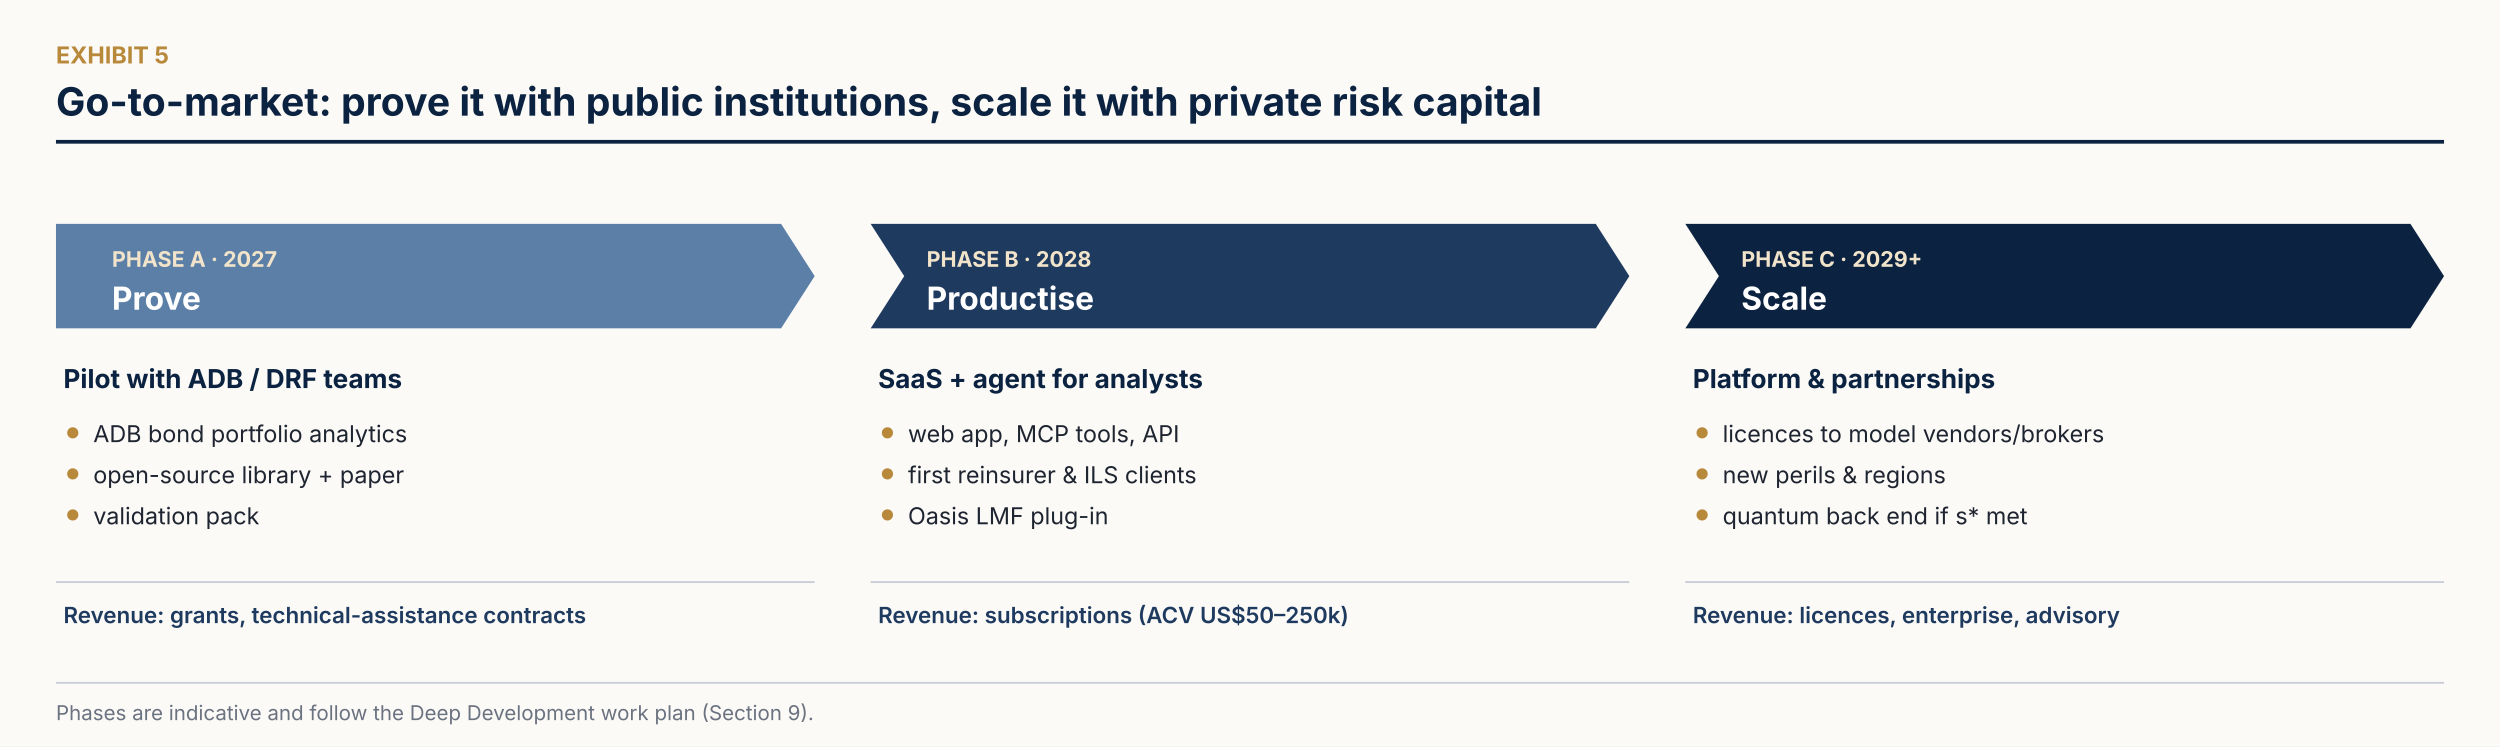
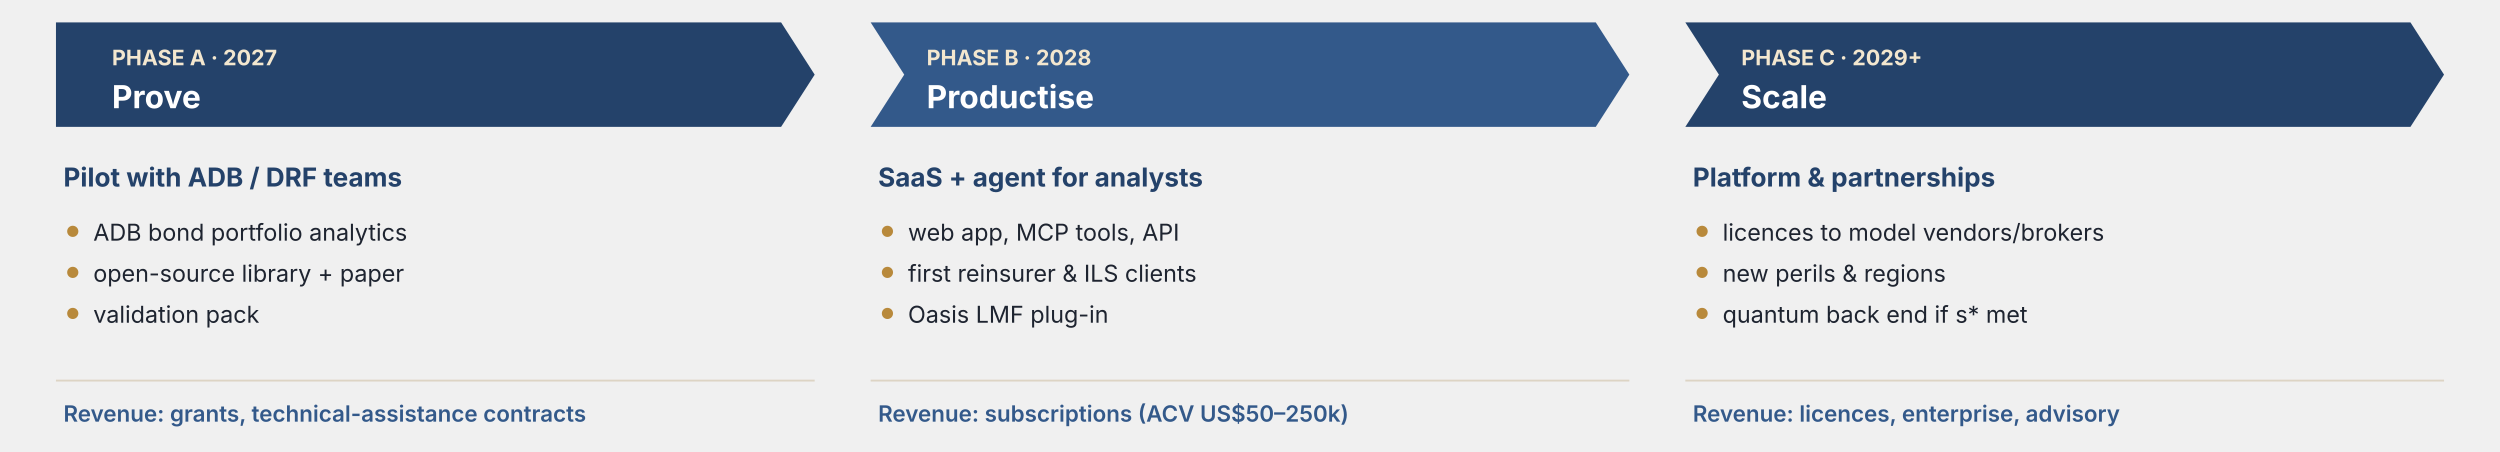
- <svg xmlns="http://www.w3.org/2000/svg" viewBox="0 0 1340 400" width="1340" height="400" font-family="Inter, 'Helvetica Neue', Arial, sans-serif">
-   <rect width="1340" height="400" fill="#FBFAF7" />
-   <text x="30" y="34" font-size="12.5" fill="#B8893B" font-weight="700" text-anchor="start">EXHIBIT 5</text>
-   <text x="30" y="62" font-size="21" fill="#0B2341" font-weight="700" text-anchor="start">Go-to-market: prove it with public institutions, scale it with private risk capital</text>
-   <line x1="30" y1="76" x2="1310" y2="76" stroke="#0B2341" stroke-width="2" />
-   <polygon points="30.0,120 418.667,120 436.667,148 418.667,176 30.0,176 30.0,148" fill="#5B7FA6" />
-   <text x="60.0" y="143" font-size="11.5" fill="#F1E4CB" font-weight="700" text-anchor="start">PHASE A · 2027</text>
-   <text x="60.0" y="166" font-size="17" fill="#FFFFFF" font-weight="700" text-anchor="start">Prove</text>
-   <text x="34.0" y="208" font-size="14" fill="#0B2341" font-weight="700" text-anchor="start">Pilot with ADB / DRF teams</text>
-   <circle cx="39.0" cy="232" r="3" fill="#B8893B" />
-   <text x="50.0" y="237" font-size="12.5" fill="#1E2430" font-weight="400" text-anchor="start">ADB bond portfolio analytics</text>
-   <circle cx="39.0" cy="254" r="3" fill="#B8893B" />
-   <text x="50.0" y="259" font-size="12.5" fill="#1E2430" font-weight="400" text-anchor="start">open-source library + paper</text>
-   <circle cx="39.0" cy="276" r="3" fill="#B8893B" />
-   <text x="50.0" y="281" font-size="12.5" fill="#1E2430" font-weight="400" text-anchor="start">validation pack</text>
-   <line x1="30.0" y1="312" x2="436.667" y2="312" stroke="#C9CED6" />
-   <text x="34.0" y="334" font-size="12" fill="#1F3A5F" font-weight="600" text-anchor="start">Revenue: grants, technical-assistance contracts</text>
-   <polygon points="466.667,120 855.333,120 873.333,148 855.333,176 466.667,176 484.667,148" fill="#1F3A5F" />
-   <text x="496.667" y="143" font-size="11.5" fill="#F1E4CB" font-weight="700" text-anchor="start">PHASE B · 2028</text>
-   <text x="496.667" y="166" font-size="17" fill="#FFFFFF" font-weight="700" text-anchor="start">Productise</text>
-   <text x="470.667" y="208" font-size="14" fill="#0B2341" font-weight="700" text-anchor="start">SaaS + agent for analysts</text>
-   <circle cx="475.667" cy="232" r="3" fill="#B8893B" />
-   <text x="486.667" y="237" font-size="12.5" fill="#1E2430" font-weight="400" text-anchor="start">web app, MCP tools, API</text>
-   <circle cx="475.667" cy="254" r="3" fill="#B8893B" />
-   <text x="486.667" y="259" font-size="12.5" fill="#1E2430" font-weight="400" text-anchor="start">first reinsurer &amp; ILS clients</text>
-   <circle cx="475.667" cy="276" r="3" fill="#B8893B" />
-   <text x="486.667" y="281" font-size="12.5" fill="#1E2430" font-weight="400" text-anchor="start">Oasis LMF plug-in</text>
-   <line x1="466.667" y1="312" x2="873.333" y2="312" stroke="#C9CED6" />
-   <text x="470.667" y="334" font-size="12" fill="#1F3A5F" font-weight="600" text-anchor="start">Revenue: subscriptions (ACV US$50–250k)</text>
-   <polygon points="903.333,120 1292.0,120 1310.0,148 1292.0,176 903.333,176 921.333,148" fill="#0B2341" />
-   <text x="933.333" y="143" font-size="11.5" fill="#F1E4CB" font-weight="700" text-anchor="start">PHASE C · 2029+</text>
-   <text x="933.333" y="166" font-size="17" fill="#FFFFFF" font-weight="700" text-anchor="start">Scale</text>
-   <text x="907.333" y="208" font-size="14" fill="#0B2341" font-weight="700" text-anchor="start">Platform &amp; partnerships</text>
-   <circle cx="912.333" cy="232" r="3" fill="#B8893B" />
-   <text x="923.333" y="237" font-size="12.5" fill="#1E2430" font-weight="400" text-anchor="start">licences to model vendors/brokers</text>
-   <circle cx="912.333" cy="254" r="3" fill="#B8893B" />
-   <text x="923.333" y="259" font-size="12.5" fill="#1E2430" font-weight="400" text-anchor="start">new perils &amp; regions</text>
-   <circle cx="912.333" cy="276" r="3" fill="#B8893B" />
-   <text x="923.333" y="281" font-size="12.5" fill="#1E2430" font-weight="400" text-anchor="start">quantum back end if s* met</text>
-   <line x1="903.333" y1="312" x2="1310.0" y2="312" stroke="#C9CED6" />
-   <text x="907.333" y="334" font-size="12" fill="#1F3A5F" font-weight="600" text-anchor="start">Revenue: licences, enterprise, advisory</text>
-   <line x1="30" y1="366" x2="1310" y2="366" stroke="#C9CED6" stroke-width="1" />
-   <text x="30" y="386" font-size="11" fill="#6B7280" font-weight="400" text-anchor="start">Phases are indicative and follow the Deep Development work plan (Section 9).</text>
+ <svg xmlns="http://www.w3.org/2000/svg" viewBox="0 0 1340 242" width="1340" height="242" font-family="Inter, 'Helvetica Neue', Arial, sans-serif">
+   <g transform="translate(0,-108)">
+     <polygon points="30.0,120 418.667,120 436.667,148 418.667,176 30.0,176 30.0,148" fill="#24426A" />
+     <text x="60.0" y="143" font-size="11.5" fill="#F3E7CF" font-weight="700" text-anchor="start">PHASE A · 2027</text>
+     <text x="60.0" y="166" font-size="17" fill="#FFFFFF" font-weight="700" text-anchor="start">Prove</text>
+     <text x="34.0" y="208" font-size="14" fill="#24426A" font-weight="700" text-anchor="start">Pilot with ADB / DRF teams</text>
+     <circle cx="39.0" cy="232" r="3" fill="#B8893B" />
+     <text x="50.0" y="237" font-size="12.5" fill="#1E2430" font-weight="400" text-anchor="start">ADB bond portfolio analytics</text>
+     <circle cx="39.0" cy="254" r="3" fill="#B8893B" />
+     <text x="50.0" y="259" font-size="12.5" fill="#1E2430" font-weight="400" text-anchor="start">open-source library + paper</text>
+     <circle cx="39.0" cy="276" r="3" fill="#B8893B" />
+     <text x="50.0" y="281" font-size="12.5" fill="#1E2430" font-weight="400" text-anchor="start">validation pack</text>
+     <line x1="30.0" y1="312" x2="436.667" y2="312" stroke="#DDD4C4" />
+     <text x="34.0" y="334" font-size="12" fill="#33598A" font-weight="600" text-anchor="start">Revenue: grants, technical-assistance contracts</text>
+     <polygon points="466.667,120 855.333,120 873.333,148 855.333,176 466.667,176 484.667,148" fill="#33598A" />
+     <text x="496.667" y="143" font-size="11.5" fill="#F3E7CF" font-weight="700" text-anchor="start">PHASE B · 2028</text>
+     <text x="496.667" y="166" font-size="17" fill="#FFFFFF" font-weight="700" text-anchor="start">Productise</text>
+     <text x="470.667" y="208" font-size="14" fill="#24426A" font-weight="700" text-anchor="start">SaaS + agent for analysts</text>
+     <circle cx="475.667" cy="232" r="3" fill="#B8893B" />
+     <text x="486.667" y="237" font-size="12.5" fill="#1E2430" font-weight="400" text-anchor="start">web app, MCP tools, API</text>
+     <circle cx="475.667" cy="254" r="3" fill="#B8893B" />
+     <text x="486.667" y="259" font-size="12.5" fill="#1E2430" font-weight="400" text-anchor="start">first reinsurer &amp; ILS clients</text>
+     <circle cx="475.667" cy="276" r="3" fill="#B8893B" />
+     <text x="486.667" y="281" font-size="12.5" fill="#1E2430" font-weight="400" text-anchor="start">Oasis LMF plug-in</text>
+     <line x1="466.667" y1="312" x2="873.333" y2="312" stroke="#DDD4C4" />
+     <text x="470.667" y="334" font-size="12" fill="#33598A" font-weight="600" text-anchor="start">Revenue: subscriptions (ACV US$50–250k)</text>
+     <polygon points="903.333,120 1292.0,120 1310.0,148 1292.0,176 903.333,176 921.333,148" fill="#24426A" />
+     <text x="933.333" y="143" font-size="11.5" fill="#F3E7CF" font-weight="700" text-anchor="start">PHASE C · 2029+</text>
+     <text x="933.333" y="166" font-size="17" fill="#FFFFFF" font-weight="700" text-anchor="start">Scale</text>
+     <text x="907.333" y="208" font-size="14" fill="#24426A" font-weight="700" text-anchor="start">Platform &amp; partnerships</text>
+     <circle cx="912.333" cy="232" r="3" fill="#B8893B" />
+     <text x="923.333" y="237" font-size="12.5" fill="#1E2430" font-weight="400" text-anchor="start">licences to model vendors/brokers</text>
+     <circle cx="912.333" cy="254" r="3" fill="#B8893B" />
+     <text x="923.333" y="259" font-size="12.5" fill="#1E2430" font-weight="400" text-anchor="start">new perils &amp; regions</text>
+     <circle cx="912.333" cy="276" r="3" fill="#B8893B" />
+     <text x="923.333" y="281" font-size="12.5" fill="#1E2430" font-weight="400" text-anchor="start">quantum back end if s* met</text>
+     <line x1="903.333" y1="312" x2="1310.0" y2="312" stroke="#DDD4C4" />
+     <text x="907.333" y="334" font-size="12" fill="#33598A" font-weight="600" text-anchor="start">Revenue: licences, enterprise, advisory</text>
+   </g>
</svg>
